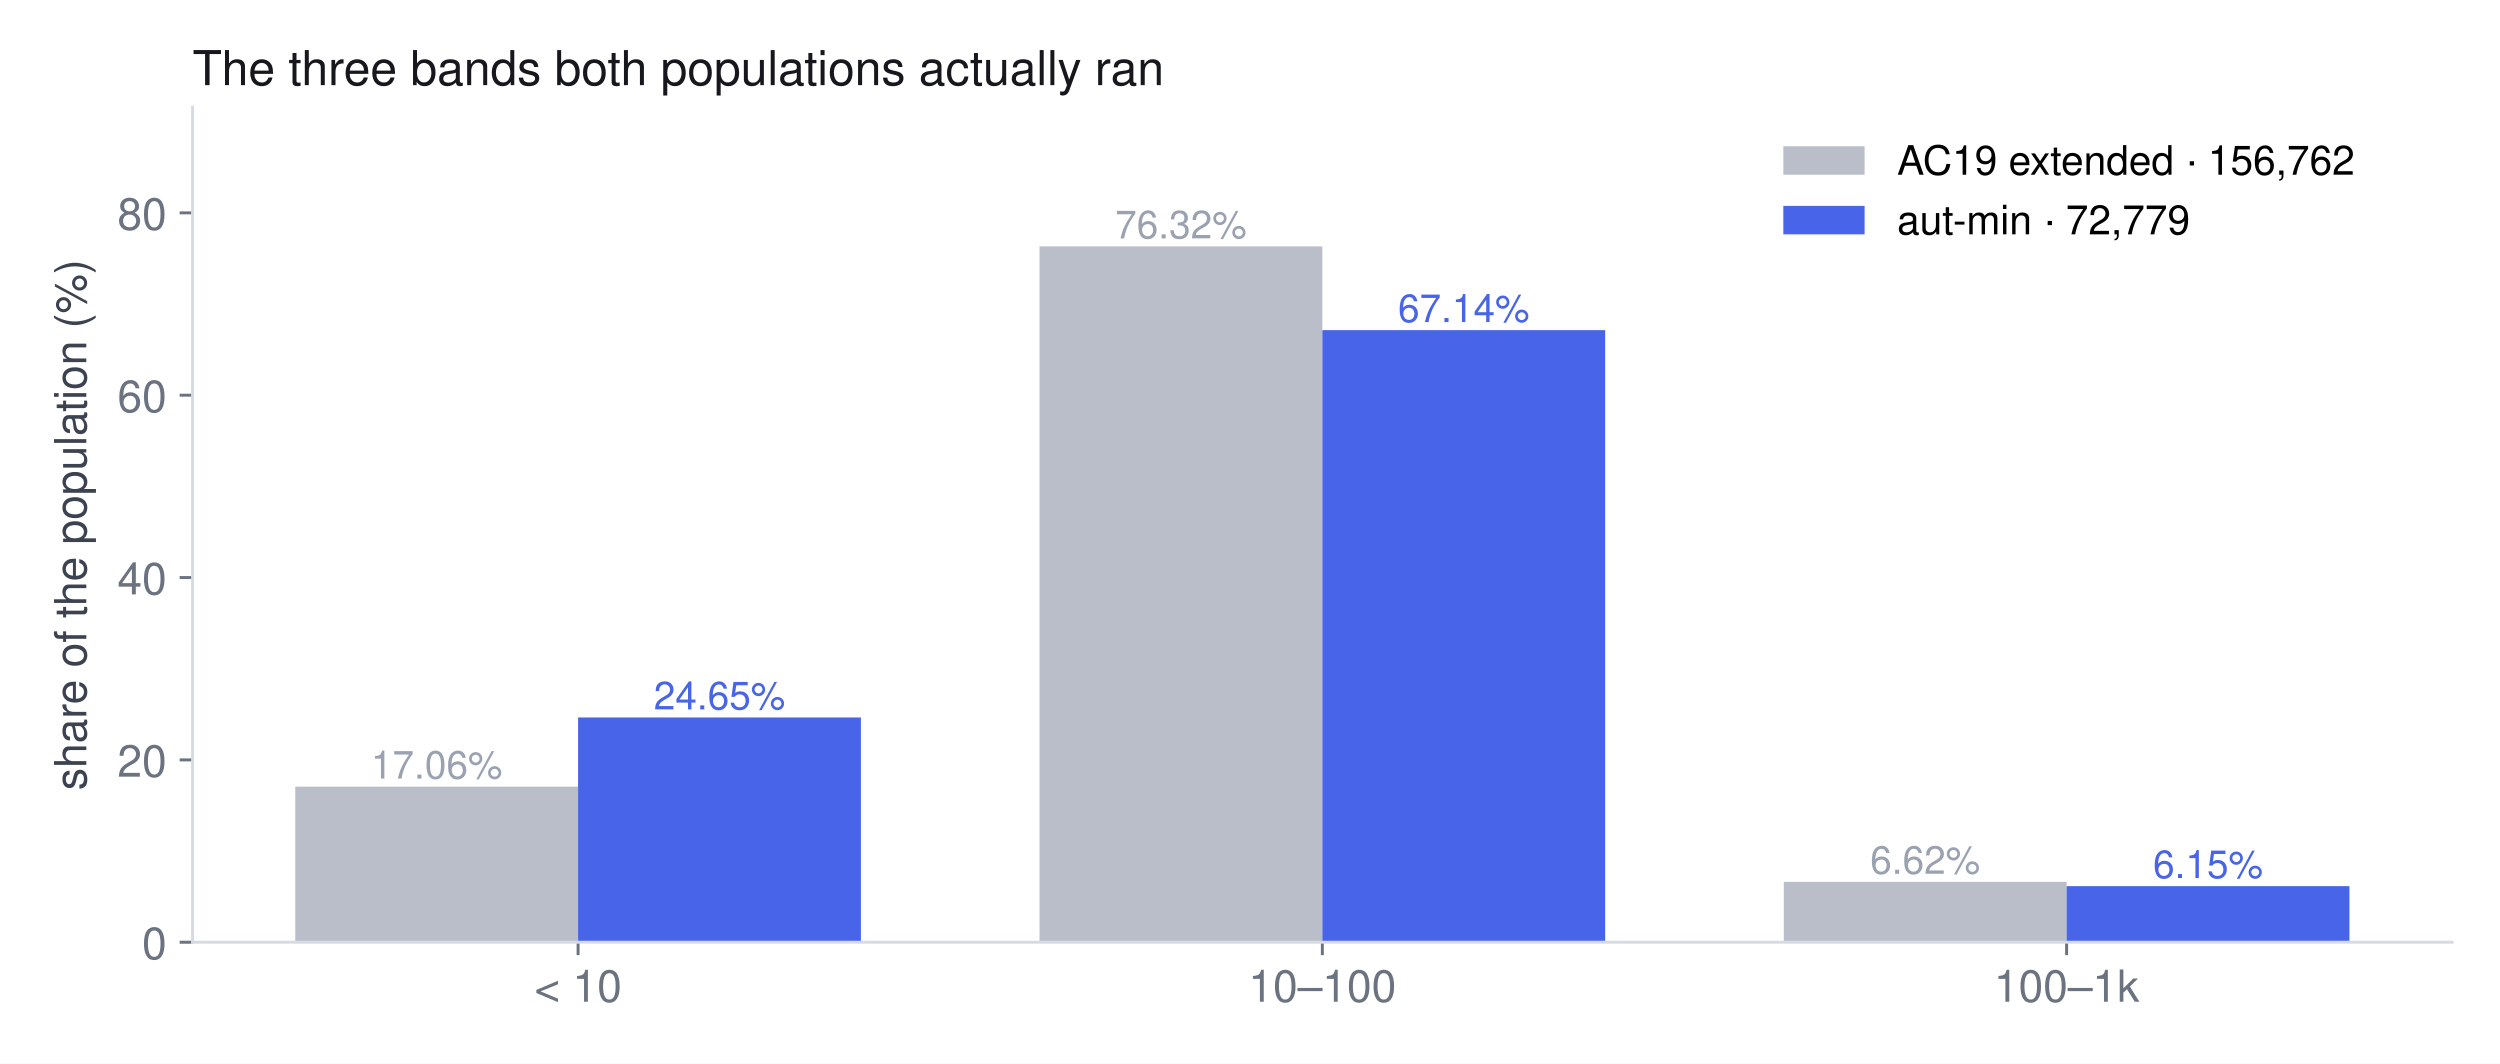
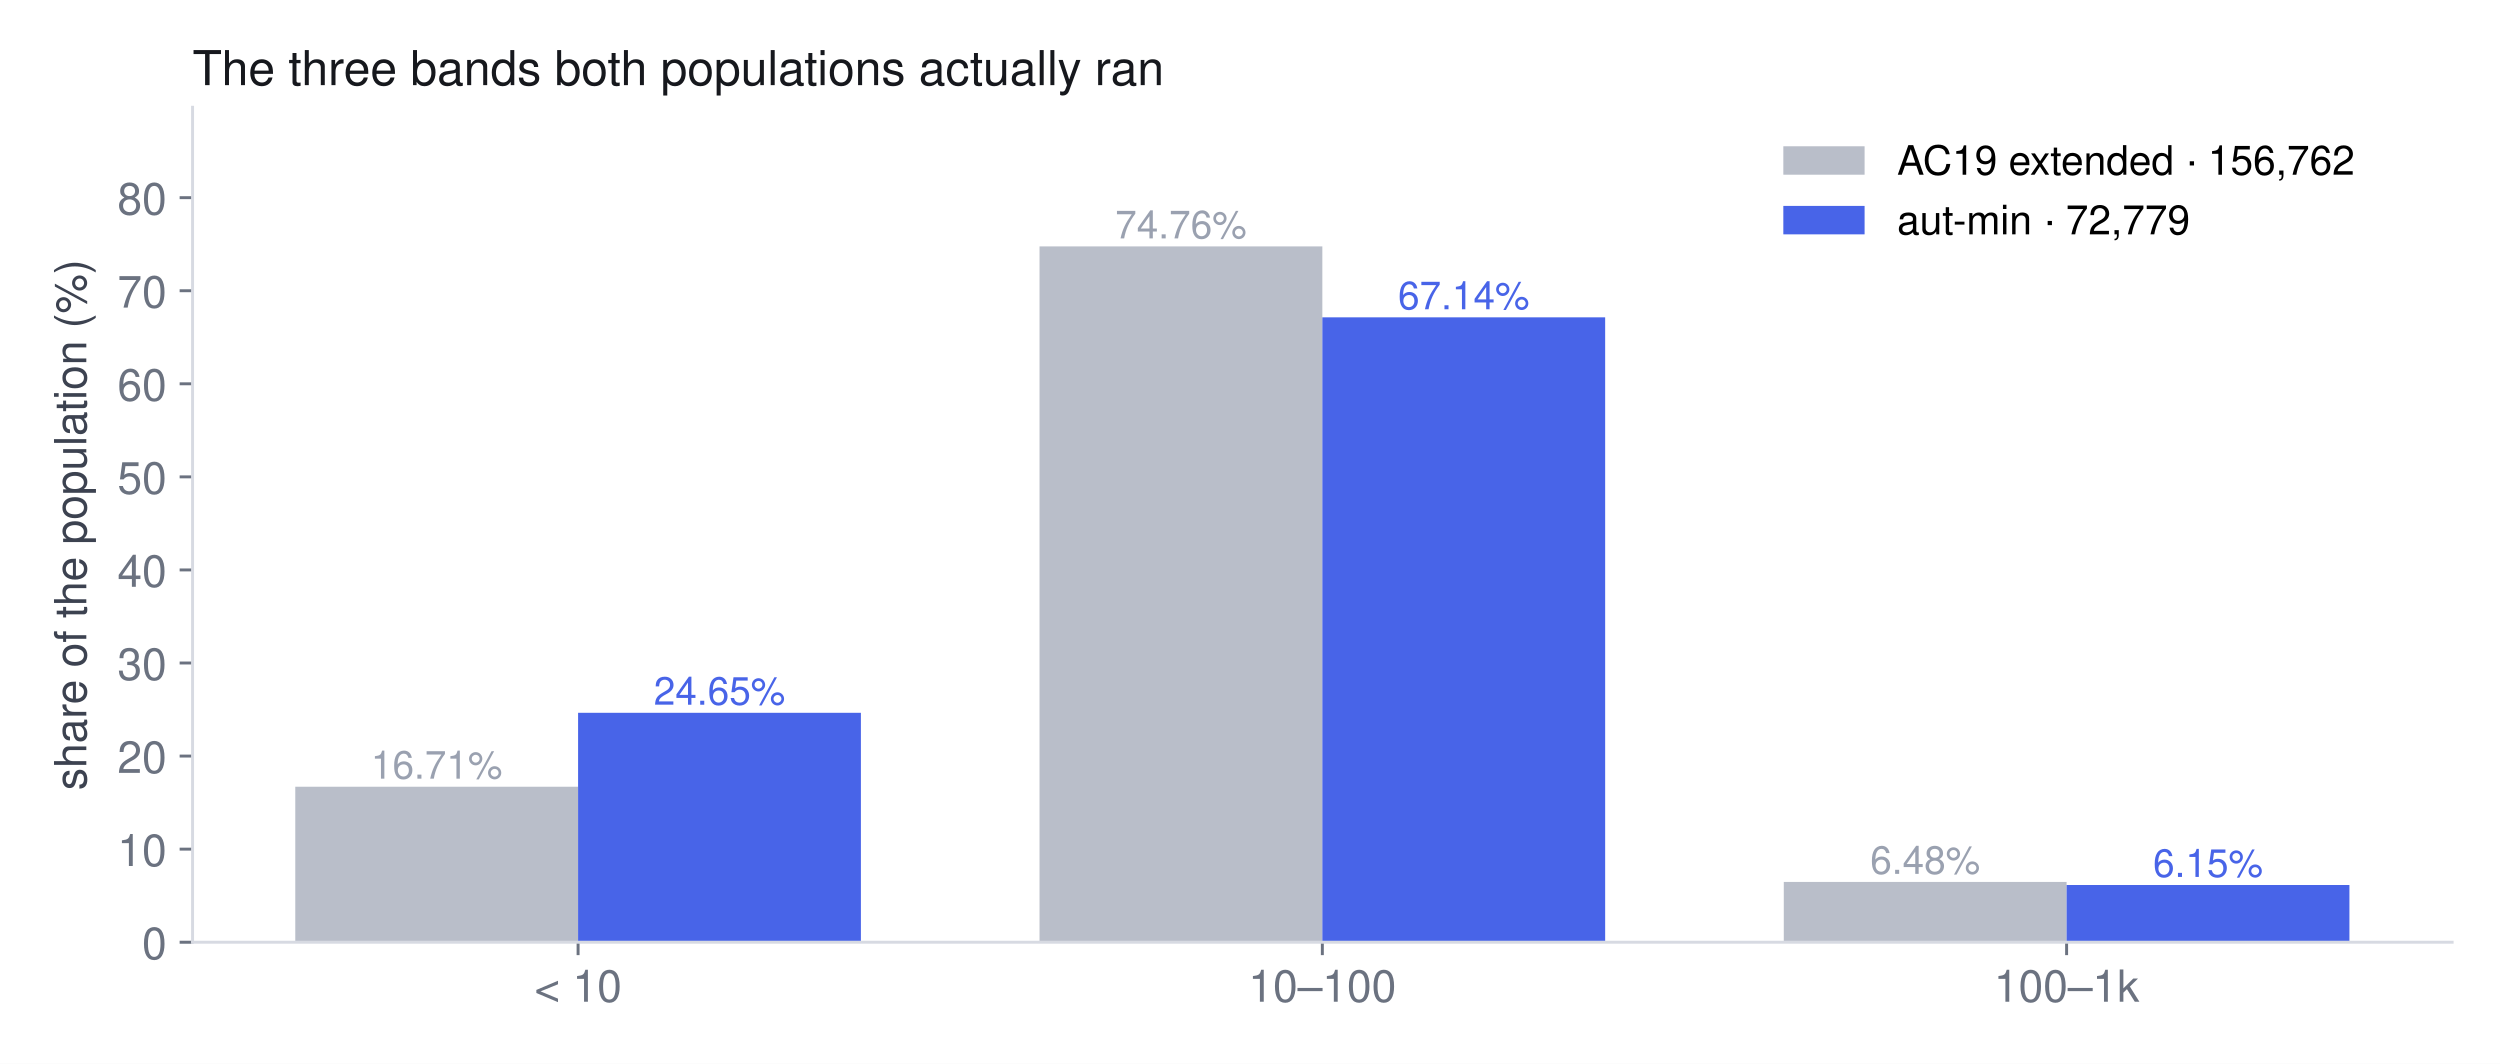
<svg xmlns="http://www.w3.org/2000/svg" xmlns:xlink="http://www.w3.org/1999/xlink" width="676.8pt" height="288pt" viewBox="0 0 676.8 288" version="1.1">
  <defs>
    <style type="text/css">*{stroke-linejoin: round; stroke-linecap: butt}</style>
  </defs>
  <g id="figure_1">
    <g id="patch_1">
      <path d="M 0 288  L 676.8 288  L 676.8 0  L 0 0  z " style="fill: #ffffff" />
    </g>
    <g id="axes_1">
      <g id="patch_2">
        <path d="M 52.13 255.08  L 663.84 255.08  L 663.84 29.04  L 52.13 29.04  z " style="fill: #ffffff" />
      </g>
      <g id="patch_3">
-         <path d="M 79.935 255.08  L 156.499 255.08  L 156.499 212.974  L 79.935 212.974  z " clip-path="url(#pc5bed89459)" style="fill: #b9bec9" />
+         <path d="M 79.935 255.08  L 156.499 255.08  L 156.499 212.977  L 79.935 212.977  z " clip-path="url(#pd14eb6b9d5)" style="fill: #b9bec9" />
      </g>
      <g id="patch_4">
-         <path d="M 281.421 255.08  L 357.985 255.08  L 357.985 66.713  L 281.421 66.713  z " clip-path="url(#pc5bed89459)" style="fill: #b9bec9" />
+         <path d="M 281.421 255.08  L 357.985 255.08  L 357.985 66.713  L 281.421 66.713  z " clip-path="url(#pd14eb6b9d5)" style="fill: #b9bec9" />
      </g>
      <g id="patch_5">
-         <path d="M 482.906 255.08  L 559.471 255.08  L 559.471 238.741  L 482.906 238.741  z " clip-path="url(#pc5bed89459)" style="fill: #b9bec9" />
+         <path d="M 482.906 255.08  L 559.471 255.08  L 559.471 238.753  L 482.906 238.753  z " clip-path="url(#pd14eb6b9d5)" style="fill: #b9bec9" />
      </g>
      <g id="patch_6">
-         <path d="M 156.499 255.08  L 233.064 255.08  L 233.064 194.241  L 156.499 194.241  z " clip-path="url(#pc5bed89459)" style="fill: #4864e8" />
+         <path d="M 156.499 255.08  L 233.064 255.08  L 233.064 192.971  L 156.499 192.971  z " clip-path="url(#pd14eb6b9d5)" style="fill: #4864e8" />
      </g>
      <g id="patch_7">
-         <path d="M 357.985 255.08  L 434.549 255.08  L 434.549 89.371  L 357.985 89.371  z " clip-path="url(#pc5bed89459)" style="fill: #4864e8" />
+         <path d="M 357.985 255.08  L 434.549 255.08  L 434.549 85.913  L 357.985 85.913  z " clip-path="url(#pd14eb6b9d5)" style="fill: #4864e8" />
      </g>
      <g id="patch_8">
-         <path d="M 559.471 255.08  L 636.035 255.08  L 636.035 239.901  L 559.471 239.901  z " clip-path="url(#pc5bed89459)" style="fill: #4864e8" />
+         <path d="M 559.471 255.08  L 636.035 255.08  L 636.035 239.584  L 559.471 239.584  z " clip-path="url(#pd14eb6b9d5)" style="fill: #4864e8" />
      </g>
      <g id="matplotlib.axis_1">
        <g id="xtick_1">
          <g id="line2d_1">
            <defs>
-               <path id="mf2fbd4645a" d="M 0 0  L 0 3.5  " style="stroke: #6b7280; stroke-width: 0.8" />
+               <path id="md646c8db95" d="M 0 0  L 0 3.5  " style="stroke: #6b7280; stroke-width: 0.8" />
            </defs>
            <g>
-               <use xlink:href="#mf2fbd4645a" x="156.499" y="255.08" style="fill: #6b7280; stroke: #6b7280; stroke-width: 0.8" />
+               <use xlink:href="#md646c8db95" x="156.499" y="255.08" style="fill: #6b7280; stroke: #6b7280; stroke-width: 0.8" />
            </g>
          </g>
          <g id="text_1">
            <text style="font-size: 12px; font-family: 'Helvetica Neue', 'Helvetica', 'Arial', 'DejaVu Sans', 'Bitstream Vera Sans', 'Computer Modern Sans Serif', 'Lucida Grande', 'Verdana', 'Geneva', 'Lucid', 'Avant Garde', sans-serif; text-anchor: middle; fill: #6b7280" x="156.499" y="271.198" transform="rotate(-0 156.4995 271.1981)">&lt; 10</text>
          </g>
        </g>
        <g id="xtick_2">
          <g id="line2d_2">
            <g>
-               <use xlink:href="#mf2fbd4645a" x="357.985" y="255.08" style="fill: #6b7280; stroke: #6b7280; stroke-width: 0.8" />
+               <use xlink:href="#md646c8db95" x="357.985" y="255.08" style="fill: #6b7280; stroke: #6b7280; stroke-width: 0.8" />
            </g>
          </g>
          <g id="text_2">
            <text style="font-size: 12px; font-family: 'Helvetica Neue', 'Helvetica', 'Arial', 'DejaVu Sans', 'Bitstream Vera Sans', 'Computer Modern Sans Serif', 'Lucida Grande', 'Verdana', 'Geneva', 'Lucid', 'Avant Garde', sans-serif; text-anchor: middle; fill: #6b7280" x="357.985" y="271.198" transform="rotate(-0 357.985 271.1981)">10–100</text>
          </g>
        </g>
        <g id="xtick_3">
          <g id="line2d_3">
            <g>
-               <use xlink:href="#mf2fbd4645a" x="559.471" y="255.08" style="fill: #6b7280; stroke: #6b7280; stroke-width: 0.8" />
+               <use xlink:href="#md646c8db95" x="559.471" y="255.08" style="fill: #6b7280; stroke: #6b7280; stroke-width: 0.8" />
            </g>
          </g>
          <g id="text_3">
            <text style="font-size: 12px; font-family: 'Helvetica Neue', 'Helvetica', 'Arial', 'DejaVu Sans', 'Bitstream Vera Sans', 'Computer Modern Sans Serif', 'Lucida Grande', 'Verdana', 'Geneva', 'Lucid', 'Avant Garde', sans-serif; text-anchor: middle; fill: #6b7280" x="559.471" y="271.198" transform="rotate(-0 559.4705 271.1981)">100–1k</text>
          </g>
        </g>
      </g>
      <g id="matplotlib.axis_2">
        <g id="ytick_1">
          <g id="line2d_4">
            <defs>
-               <path id="me8145acf48" d="M 0 0  L -3.5 0  " style="stroke: #6b7280; stroke-width: 0.8" />
+               <path id="m16decf0c6a" d="M 0 0  L -3.5 0  " style="stroke: #6b7280; stroke-width: 0.8" />
            </defs>
            <g>
-               <use xlink:href="#me8145acf48" x="52.13" y="255.08" style="fill: #6b7280; stroke: #6b7280; stroke-width: 0.8" />
+               <use xlink:href="#m16decf0c6a" x="52.13" y="255.08" style="fill: #6b7280; stroke: #6b7280; stroke-width: 0.8" />
            </g>
          </g>
          <g id="text_4">
            <text style="font-size: 12px; font-family: 'Helvetica Neue', 'Helvetica', 'Arial', 'DejaVu Sans', 'Bitstream Vera Sans', 'Computer Modern Sans Serif', 'Lucida Grande', 'Verdana', 'Geneva', 'Lucid', 'Avant Garde', sans-serif; text-anchor: end; fill: #6b7280" x="45.13" y="259.639" transform="rotate(-0 45.13 259.6391)">0</text>
          </g>
        </g>
        <g id="ytick_2">
          <g id="line2d_5">
            <g>
-               <use xlink:href="#me8145acf48" x="52.13" y="205.718" style="fill: #6b7280; stroke: #6b7280; stroke-width: 0.8" />
+               <use xlink:href="#m16decf0c6a" x="52.13" y="229.884" style="fill: #6b7280; stroke: #6b7280; stroke-width: 0.8" />
            </g>
          </g>
          <g id="text_5">
-             <text style="font-size: 12px; font-family: 'Helvetica Neue', 'Helvetica', 'Arial', 'DejaVu Sans', 'Bitstream Vera Sans', 'Computer Modern Sans Serif', 'Lucida Grande', 'Verdana', 'Geneva', 'Lucid', 'Avant Garde', sans-serif; text-anchor: end; fill: #6b7280" x="45.13" y="210.277" transform="rotate(-0 45.13 210.2767)">20</text>
+             <text style="font-size: 12px; font-family: 'Helvetica Neue', 'Helvetica', 'Arial', 'DejaVu Sans', 'Bitstream Vera Sans', 'Computer Modern Sans Serif', 'Lucida Grande', 'Verdana', 'Geneva', 'Lucid', 'Avant Garde', sans-serif; text-anchor: end; fill: #6b7280" x="45.13" y="234.443" transform="rotate(-0 45.13 234.4429)">10</text>
          </g>
        </g>
        <g id="ytick_3">
          <g id="line2d_6">
            <g>
-               <use xlink:href="#me8145acf48" x="52.13" y="156.355" style="fill: #6b7280; stroke: #6b7280; stroke-width: 0.8" />
+               <use xlink:href="#m16decf0c6a" x="52.13" y="204.688" style="fill: #6b7280; stroke: #6b7280; stroke-width: 0.8" />
            </g>
          </g>
          <g id="text_6">
-             <text style="font-size: 12px; font-family: 'Helvetica Neue', 'Helvetica', 'Arial', 'DejaVu Sans', 'Bitstream Vera Sans', 'Computer Modern Sans Serif', 'Lucida Grande', 'Verdana', 'Geneva', 'Lucid', 'Avant Garde', sans-serif; text-anchor: end; fill: #6b7280" x="45.13" y="160.914" transform="rotate(-0 45.13 160.9144)">40</text>
+             <text style="font-size: 12px; font-family: 'Helvetica Neue', 'Helvetica', 'Arial', 'DejaVu Sans', 'Bitstream Vera Sans', 'Computer Modern Sans Serif', 'Lucida Grande', 'Verdana', 'Geneva', 'Lucid', 'Avant Garde', sans-serif; text-anchor: end; fill: #6b7280" x="45.13" y="209.247" transform="rotate(-0 45.13 209.2467)">20</text>
          </g>
        </g>
        <g id="ytick_4">
          <g id="line2d_7">
            <g>
-               <use xlink:href="#me8145acf48" x="52.13" y="106.993" style="fill: #6b7280; stroke: #6b7280; stroke-width: 0.8" />
+               <use xlink:href="#m16decf0c6a" x="52.13" y="179.491" style="fill: #6b7280; stroke: #6b7280; stroke-width: 0.8" />
            </g>
          </g>
          <g id="text_7">
-             <text style="font-size: 12px; font-family: 'Helvetica Neue', 'Helvetica', 'Arial', 'DejaVu Sans', 'Bitstream Vera Sans', 'Computer Modern Sans Serif', 'Lucida Grande', 'Verdana', 'Geneva', 'Lucid', 'Avant Garde', sans-serif; text-anchor: end; fill: #6b7280" x="45.13" y="111.552" transform="rotate(-0 45.13 111.5521)">60</text>
+             <text style="font-size: 12px; font-family: 'Helvetica Neue', 'Helvetica', 'Arial', 'DejaVu Sans', 'Bitstream Vera Sans', 'Computer Modern Sans Serif', 'Lucida Grande', 'Verdana', 'Geneva', 'Lucid', 'Avant Garde', sans-serif; text-anchor: end; fill: #6b7280" x="45.13" y="184.051" transform="rotate(-0 45.13 184.0505)">30</text>
          </g>
        </g>
        <g id="ytick_5">
          <g id="line2d_8">
            <g>
-               <use xlink:href="#me8145acf48" x="52.13" y="57.631" style="fill: #6b7280; stroke: #6b7280; stroke-width: 0.8" />
+               <use xlink:href="#m16decf0c6a" x="52.13" y="154.295" style="fill: #6b7280; stroke: #6b7280; stroke-width: 0.8" />
            </g>
          </g>
          <g id="text_8">
-             <text style="font-size: 12px; font-family: 'Helvetica Neue', 'Helvetica', 'Arial', 'DejaVu Sans', 'Bitstream Vera Sans', 'Computer Modern Sans Serif', 'Lucida Grande', 'Verdana', 'Geneva', 'Lucid', 'Avant Garde', sans-serif; text-anchor: end; fill: #6b7280" x="45.13" y="62.19" transform="rotate(-0 45.13 62.18973)">80</text>
-           </g>
-         </g>
-         <g id="text_9">
+             <text style="font-size: 12px; font-family: 'Helvetica Neue', 'Helvetica', 'Arial', 'DejaVu Sans', 'Bitstream Vera Sans', 'Computer Modern Sans Serif', 'Lucida Grande', 'Verdana', 'Geneva', 'Lucid', 'Avant Garde', sans-serif; text-anchor: end; fill: #6b7280" x="45.13" y="158.854" transform="rotate(-0 45.13 158.8543)">40</text>
+           </g>
+         </g>
+         <g id="ytick_6">
+           <g id="line2d_9">
+             <g>
+               <use xlink:href="#m16decf0c6a" x="52.13" y="129.099" style="fill: #6b7280; stroke: #6b7280; stroke-width: 0.8" />
+             </g>
+           </g>
+           <g id="text_9">
+             <text style="font-size: 12px; font-family: 'Helvetica Neue', 'Helvetica', 'Arial', 'DejaVu Sans', 'Bitstream Vera Sans', 'Computer Modern Sans Serif', 'Lucida Grande', 'Verdana', 'Geneva', 'Lucid', 'Avant Garde', sans-serif; text-anchor: end; fill: #6b7280" x="45.13" y="133.658" transform="rotate(-0 45.13 133.6581)">50</text>
+           </g>
+         </g>
+         <g id="ytick_7">
+           <g id="line2d_10">
+             <g>
+               <use xlink:href="#m16decf0c6a" x="52.13" y="103.903" style="fill: #6b7280; stroke: #6b7280; stroke-width: 0.8" />
+             </g>
+           </g>
+           <g id="text_10">
+             <text style="font-size: 12px; font-family: 'Helvetica Neue', 'Helvetica', 'Arial', 'DejaVu Sans', 'Bitstream Vera Sans', 'Computer Modern Sans Serif', 'Lucida Grande', 'Verdana', 'Geneva', 'Lucid', 'Avant Garde', sans-serif; text-anchor: end; fill: #6b7280" x="45.13" y="108.462" transform="rotate(-0 45.13 108.462)">60</text>
+           </g>
+         </g>
+         <g id="ytick_8">
+           <g id="line2d_11">
+             <g>
+               <use xlink:href="#m16decf0c6a" x="52.13" y="78.707" style="fill: #6b7280; stroke: #6b7280; stroke-width: 0.8" />
+             </g>
+           </g>
+           <g id="text_11">
+             <text style="font-size: 12px; font-family: 'Helvetica Neue', 'Helvetica', 'Arial', 'DejaVu Sans', 'Bitstream Vera Sans', 'Computer Modern Sans Serif', 'Lucida Grande', 'Verdana', 'Geneva', 'Lucid', 'Avant Garde', sans-serif; text-anchor: end; fill: #6b7280" x="45.13" y="83.266" transform="rotate(-0 45.13 83.26578)">70</text>
+           </g>
+         </g>
+         <g id="ytick_9">
+           <g id="line2d_12">
+             <g>
+               <use xlink:href="#m16decf0c6a" x="52.13" y="53.511" style="fill: #6b7280; stroke: #6b7280; stroke-width: 0.8" />
+             </g>
+           </g>
+           <g id="text_12">
+             <text style="font-size: 12px; font-family: 'Helvetica Neue', 'Helvetica', 'Arial', 'DejaVu Sans', 'Bitstream Vera Sans', 'Computer Modern Sans Serif', 'Lucida Grande', 'Verdana', 'Geneva', 'Lucid', 'Avant Garde', sans-serif; text-anchor: end; fill: #6b7280" x="45.13" y="58.07" transform="rotate(-0 45.13 58.0696)">80</text>
+           </g>
+         </g>
+         <g id="text_13">
          <text style="font-size: 12px; font-family: 'Helvetica Neue', 'Helvetica', 'Arial', 'DejaVu Sans', 'Bitstream Vera Sans', 'Computer Modern Sans Serif', 'Lucida Grande', 'Verdana', 'Geneva', 'Lucid', 'Avant Garde', sans-serif; text-anchor: middle; fill: #3c4250" x="23.364" y="142.06" transform="rotate(-90 23.36437 142.06)">share of the population (%)</text>
        </g>
      </g>
      <g id="patch_9">
        <path d="M 52.13 255.08  L 52.13 29.04  " style="fill: none; stroke: #d7dae2; stroke-width: 0.8; stroke-linejoin: miter; stroke-linecap: square" />
      </g>
      <g id="patch_10">
        <path d="M 52.13 255.08  L 663.84 255.08  " style="fill: none; stroke: #d7dae2; stroke-width: 0.8; stroke-linejoin: miter; stroke-linecap: square" />
      </g>
-       <g id="text_10">
-         <text style="font-size: 10.5px; font-family: 'Helvetica Neue', 'Helvetica', 'Arial', 'DejaVu Sans', 'Bitstream Vera Sans', 'Computer Modern Sans Serif', 'Lucida Grande', 'Verdana', 'Geneva', 'Lucid', 'Avant Garde', sans-serif; text-anchor: middle; fill: #9aa1b0" x="118.217" y="210.79" transform="rotate(-0 118.2172 210.7903)">17.06%</text>
-       </g>
-       <g id="text_11">
-         <text style="font-size: 10.5px; font-family: 'Helvetica Neue', 'Helvetica', 'Arial', 'DejaVu Sans', 'Bitstream Vera Sans', 'Computer Modern Sans Serif', 'Lucida Grande', 'Verdana', 'Geneva', 'Lucid', 'Avant Garde', sans-serif; text-anchor: middle; fill: #4864e8" x="194.782" y="192.057" transform="rotate(-0 194.7817 192.0573)">24.65%</text>
-       </g>
-       <g id="text_12">
-         <text style="font-size: 10.5px; font-family: 'Helvetica Neue', 'Helvetica', 'Arial', 'DejaVu Sans', 'Bitstream Vera Sans', 'Computer Modern Sans Serif', 'Lucida Grande', 'Verdana', 'Geneva', 'Lucid', 'Avant Garde', sans-serif; text-anchor: middle; fill: #9aa1b0" x="319.703" y="64.53" transform="rotate(-0 319.7028 64.52966)">76.32%</text>
-       </g>
-       <g id="text_13">
-         <text style="font-size: 10.5px; font-family: 'Helvetica Neue', 'Helvetica', 'Arial', 'DejaVu Sans', 'Bitstream Vera Sans', 'Computer Modern Sans Serif', 'Lucida Grande', 'Verdana', 'Geneva', 'Lucid', 'Avant Garde', sans-serif; text-anchor: middle; fill: #4864e8" x="396.267" y="87.187" transform="rotate(-0 396.2672 87.18697)">67.14%</text>
-       </g>
      <g id="text_14">
-         <text style="font-size: 10.5px; font-family: 'Helvetica Neue', 'Helvetica', 'Arial', 'DejaVu Sans', 'Bitstream Vera Sans', 'Computer Modern Sans Serif', 'Lucida Grande', 'Verdana', 'Geneva', 'Lucid', 'Avant Garde', sans-serif; text-anchor: middle; fill: #9aa1b0" x="521.188" y="236.557" transform="rotate(-0 521.1883 236.5574)">6.62%</text>
+         <text style="font-size: 10.5px; font-family: 'Helvetica Neue', 'Helvetica', 'Arial', 'DejaVu Sans', 'Bitstream Vera Sans', 'Computer Modern Sans Serif', 'Lucida Grande', 'Verdana', 'Geneva', 'Lucid', 'Avant Garde', sans-serif; text-anchor: middle; fill: #9aa1b0" x="118.217" y="210.794" transform="rotate(-0 118.2172 210.7935)">16.71%</text>
      </g>
      <g id="text_15">
-         <text style="font-size: 10.5px; font-family: 'Helvetica Neue', 'Helvetica', 'Arial', 'DejaVu Sans', 'Bitstream Vera Sans', 'Computer Modern Sans Serif', 'Lucida Grande', 'Verdana', 'Geneva', 'Lucid', 'Avant Garde', sans-serif; text-anchor: middle; fill: #4864e8" x="597.753" y="237.717" transform="rotate(-0 597.7528 237.7174)">6.15%</text>
+         <text style="font-size: 10.5px; font-family: 'Helvetica Neue', 'Helvetica', 'Arial', 'DejaVu Sans', 'Bitstream Vera Sans', 'Computer Modern Sans Serif', 'Lucida Grande', 'Verdana', 'Geneva', 'Lucid', 'Avant Garde', sans-serif; text-anchor: middle; fill: #4864e8" x="194.782" y="190.788" transform="rotate(-0 194.7817 190.7877)">24.65%</text>
      </g>
      <g id="text_16">
+         <text style="font-size: 10.5px; font-family: 'Helvetica Neue', 'Helvetica', 'Arial', 'DejaVu Sans', 'Bitstream Vera Sans', 'Computer Modern Sans Serif', 'Lucida Grande', 'Verdana', 'Geneva', 'Lucid', 'Avant Garde', sans-serif; text-anchor: middle; fill: #9aa1b0" x="319.703" y="64.53" transform="rotate(-0 319.7028 64.52966)">74.76%</text>
+       </g>
+       <g id="text_17">
+         <text style="font-size: 10.5px; font-family: 'Helvetica Neue', 'Helvetica', 'Arial', 'DejaVu Sans', 'Bitstream Vera Sans', 'Computer Modern Sans Serif', 'Lucida Grande', 'Verdana', 'Geneva', 'Lucid', 'Avant Garde', sans-serif; text-anchor: middle; fill: #4864e8" x="396.267" y="83.729" transform="rotate(-0 396.2672 83.72915)">67.14%</text>
+       </g>
+       <g id="text_18">
+         <text style="font-size: 10.5px; font-family: 'Helvetica Neue', 'Helvetica', 'Arial', 'DejaVu Sans', 'Bitstream Vera Sans', 'Computer Modern Sans Serif', 'Lucida Grande', 'Verdana', 'Geneva', 'Lucid', 'Avant Garde', sans-serif; text-anchor: middle; fill: #9aa1b0" x="521.188" y="236.569" transform="rotate(-0 521.1883 236.5692)">6.48%</text>
+       </g>
+       <g id="text_19">
+         <text style="font-size: 10.5px; font-family: 'Helvetica Neue', 'Helvetica', 'Arial', 'DejaVu Sans', 'Bitstream Vera Sans', 'Computer Modern Sans Serif', 'Lucida Grande', 'Verdana', 'Geneva', 'Lucid', 'Avant Garde', sans-serif; text-anchor: middle; fill: #4864e8" x="597.753" y="237.401" transform="rotate(-0 597.7528 237.4007)">6.15%</text>
+       </g>
+       <g id="text_20">
        <text style="font-weight: 500; font-size: 13px; font-family: 'Helvetica Neue', 'Helvetica', 'Arial', 'DejaVu Sans', 'Bitstream Vera Sans', 'Computer Modern Sans Serif', 'Lucida Grande', 'Verdana', 'Geneva', 'Lucid', 'Avant Garde', sans-serif; text-anchor: start; fill: #16181d" x="52.13" y="23.04" transform="rotate(-0 52.13 23.04)">The three bands both populations actually ran</text>
      </g>
      <g id="legend_1">
        <g id="patch_11">
          <path d="M 482.783 47.298  L 504.783 47.298  L 504.783 39.598  L 482.783 39.598  z " style="fill: #b9bec9" />
        </g>
-         <g id="text_17">
+         <g id="text_21">
          <text style="font-size: 11px; font-family: 'Helvetica Neue', 'Helvetica', 'Arial', 'DejaVu Sans', 'Bitstream Vera Sans', 'Computer Modern Sans Serif', 'Lucida Grande', 'Verdana', 'Geneva', 'Lucid', 'Avant Garde', sans-serif; text-anchor: start" x="513.583" y="47.298" transform="rotate(-0 513.5834 47.29828)">AC19 extended · 156,762</text>
        </g>
        <g id="patch_12">
          <path d="M 482.783 63.444  L 504.783 63.444  L 504.783 55.744  L 482.783 55.744  z " style="fill: #4864e8" />
        </g>
-         <g id="text_18">
+         <g id="text_22">
          <text style="font-size: 11px; font-family: 'Helvetica Neue', 'Helvetica', 'Arial', 'DejaVu Sans', 'Bitstream Vera Sans', 'Computer Modern Sans Serif', 'Lucida Grande', 'Verdana', 'Geneva', 'Lucid', 'Avant Garde', sans-serif; text-anchor: start" x="513.583" y="63.444" transform="rotate(-0 513.5834 63.44422)">aut-min · 72,779</text>
        </g>
      </g>
    </g>
  </g>
  <defs>
-     <clipPath id="pc5bed89459">
+     <clipPath id="pd14eb6b9d5">
      <rect x="52.13" y="29.04" width="611.71" height="226.04" />
    </clipPath>
  </defs>
</svg>
